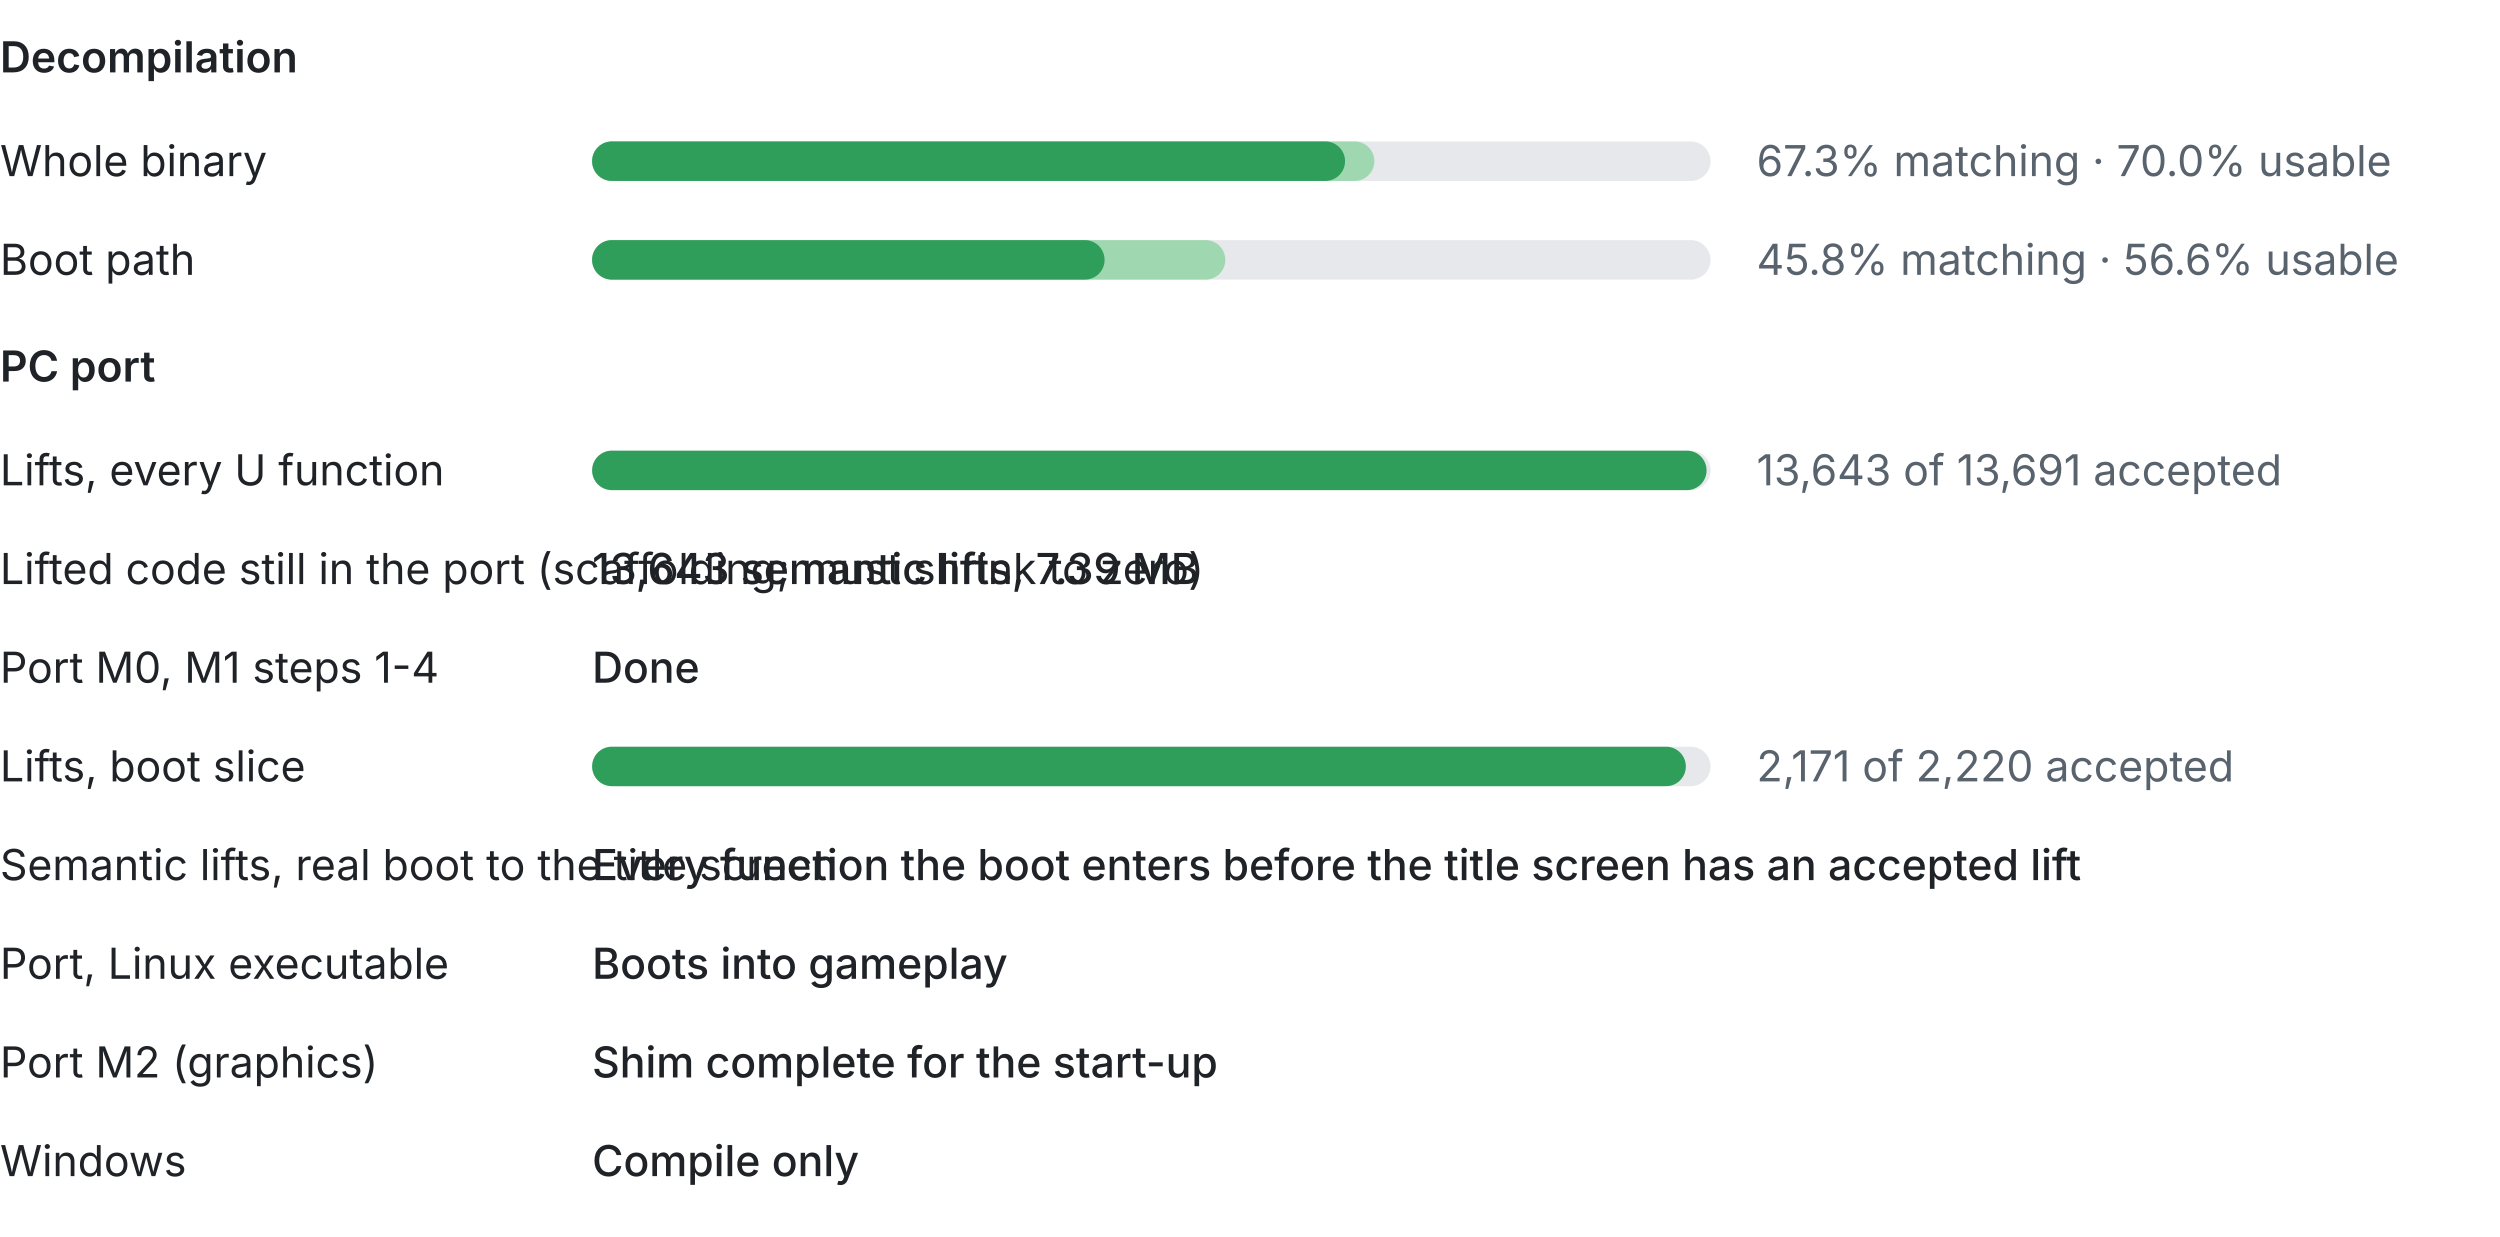
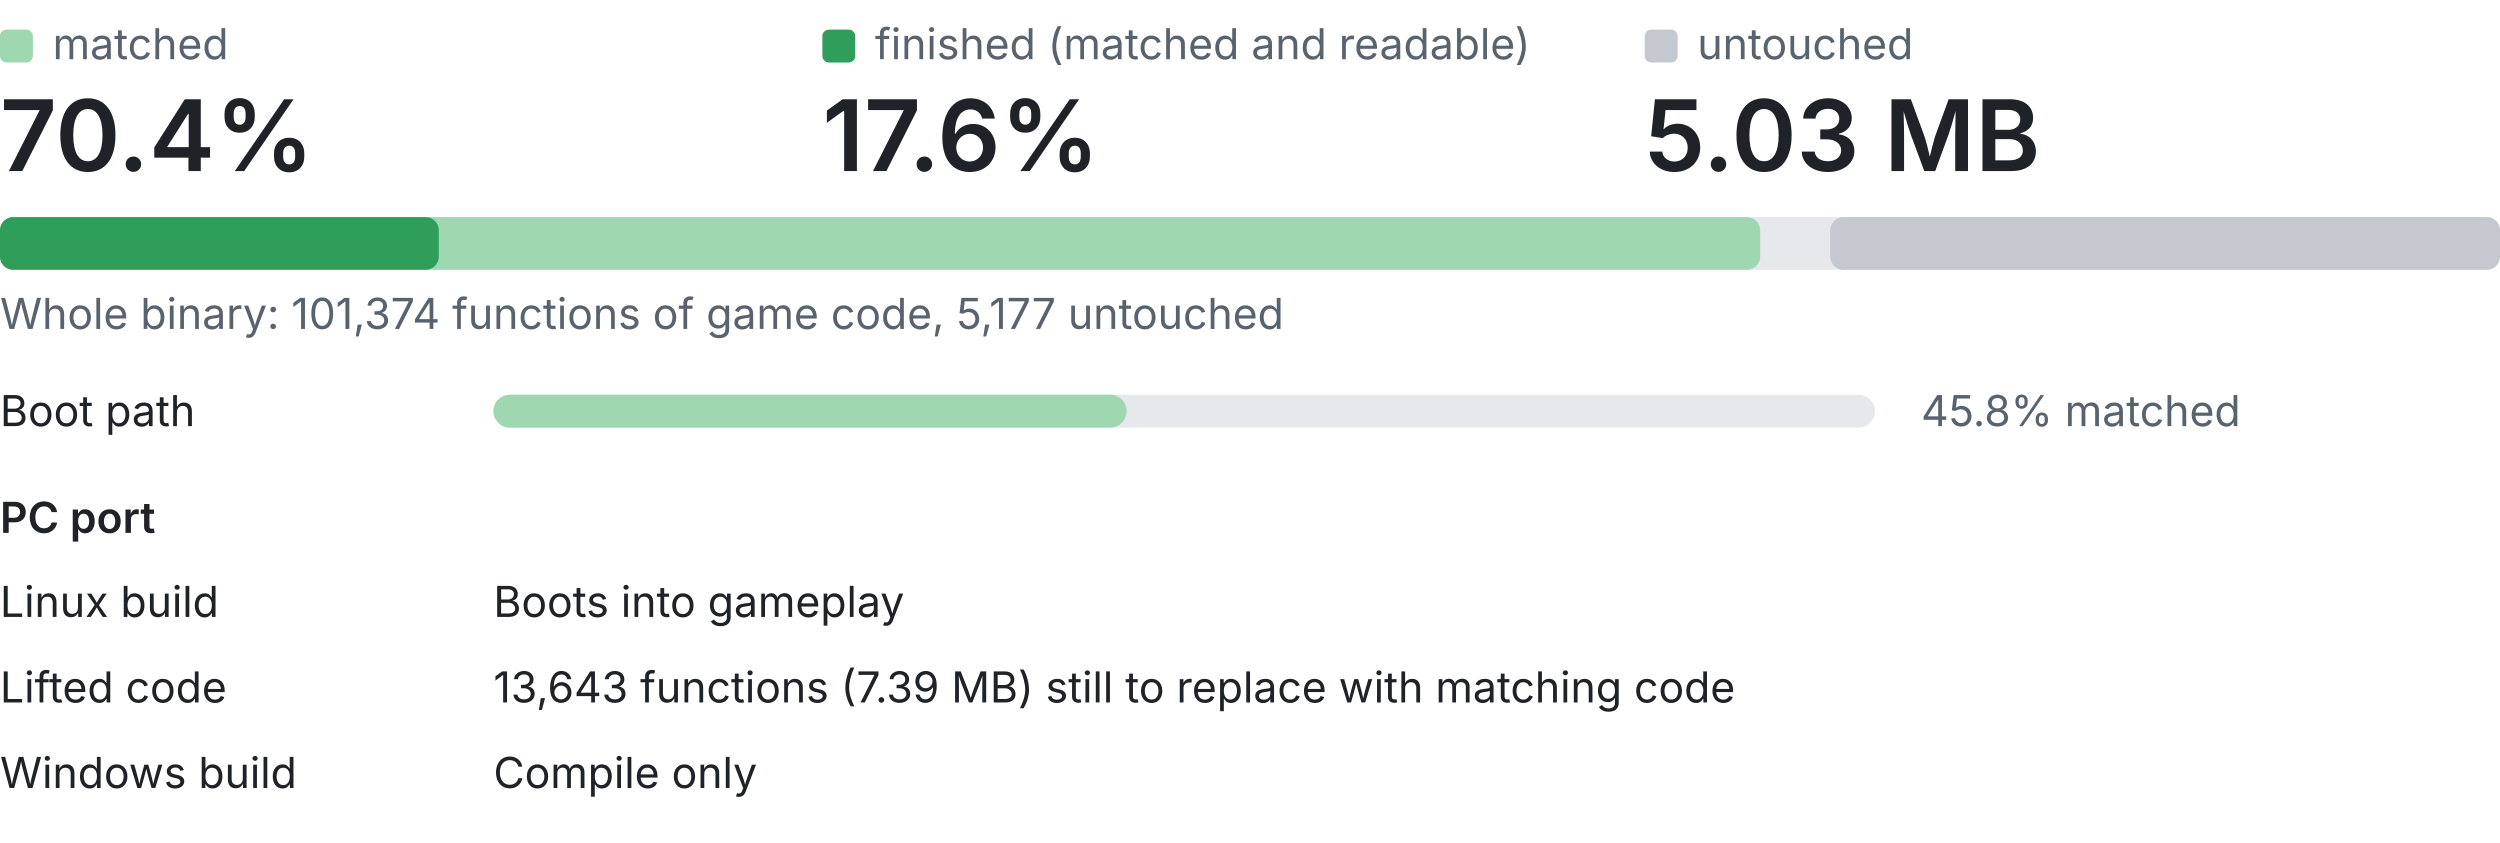
- <svg xmlns="http://www.w3.org/2000/svg" width="760" height="376" viewBox="0 0 760 376" role="img">
-   <style>.h{font:600 13px system-ui,-apple-system,'Segoe UI',sans-serif;fill:#1f2328}.l,.n,.s{font:13px system-ui,-apple-system,'Segoe UI',sans-serif;fill:#1f2328}.n{fill:#59636e}.s{fill:#1f2328;font-weight:500}.t{fill:#e6e8eb}.m{fill:#9fd8b0}.o{fill:#2f9e5a}@media (prefers-color-scheme:dark){.h,.l,.s{fill:#e6edf3}.n{fill:#9198a1}.t{fill:#2b3138}.m{fill:#2c6e45}.o{fill:#4cc27a}}</style>
-   <text class="h" x="0" y="22">Decompilation</text>
-   <text class="l" x="0" y="49" dy="0.35em">Whole binary</text>
-   <rect class="t" x="180" y="43" width="340" height="12" rx="6" />
-   <rect class="m" x="180" y="43" width="237.8" height="12" rx="6" />
-   <rect class="o" x="180" y="43" width="228.9" height="12" rx="6" />
-   <text class="n" x="534" y="49" dy="0.35em">67.3% matching · 70.0% usable</text>
-   <text class="l" x="0" y="79" dy="0.35em">Boot path</text>
-   <rect class="t" x="180" y="73" width="340" height="12" rx="6" />
-   <rect class="m" x="180" y="73" width="192.5" height="12" rx="6" />
-   <rect class="o" x="180" y="73" width="155.8" height="12" rx="6" />
-   <text class="n" x="534" y="79" dy="0.35em">45.8% matching · 56.6% usable</text>
-   <text class="h" x="0" y="116">PC port</text>
-   <text class="l" x="0" y="143" dy="0.35em">Lifts, every U function</text>
-   <rect class="t" x="180" y="137" width="340" height="12" rx="6" />
-   <rect class="o" x="180" y="137" width="338.8" height="12" rx="6" />
-   <text class="n" x="534" y="143" dy="0.35em">13,643 of 13,691 accepted</text>
-   <text class="l" x="0" y="173" dy="0.35em">Lifted code still in the port (scaffolding; must shrink to zero)</text>
-   <text class="s" x="180" y="173" dy="0.35em">13,643 semantic lifts, 7.39 MB</text>
-   <text class="l" x="0" y="203" dy="0.35em">Port M0, M1 steps 1-4</text>
-   <text class="s" x="180" y="203" dy="0.35em">Done</text>
-   <text class="l" x="0" y="233" dy="0.35em">Lifts, boot slice</text>
-   <rect class="t" x="180" y="227" width="340" height="12" rx="6" />
-   <rect class="o" x="180" y="227" width="332.5" height="12" rx="6" />
-   <text class="n" x="534" y="233" dy="0.35em">2,171 of 2,220 accepted</text>
-   <text class="l" x="0" y="263" dy="0.35em">Semantic lifts, real boot to the title screen</text>
-   <text class="s" x="180" y="263" dy="0.35em">Every function the boot enters before the title screen has an accepted lift</text>
-   <text class="l" x="0" y="293" dy="0.35em">Port, Linux executable</text>
-   <text class="s" x="180" y="293" dy="0.35em">Boots into gameplay</text>
-   <text class="l" x="0" y="323" dy="0.35em">Port M2 (graphics)</text>
-   <text class="s" x="180" y="323" dy="0.35em">Shim complete for the start-up</text>
-   <text class="l" x="0" y="353" dy="0.35em">Windows</text>
-   <text class="s" x="180" y="353" dy="0.35em">Compile only</text>
+ <svg xmlns="http://www.w3.org/2000/svg" width="760" height="256" viewBox="0 0 760 256" role="img">
+   <style>.big{font:600 30px system-ui,-apple-system,'Segoe UI',sans-serif;fill:#1f2328}.h{font:600 13px system-ui,-apple-system,'Segoe UI',sans-serif;fill:#1f2328}.l,.n,.s{font:13px system-ui,-apple-system,'Segoe UI',sans-serif;fill:#1f2328}.n{fill:#59636e}.t{fill:#e6e8eb}.u,.ku{fill:#c4c9cf}.o,.ko{fill:#9fd8b0}.f,.kf{fill:#2f9e5a}@media (prefers-color-scheme:dark){.big,.h,.l,.s{fill:#e6edf3}.n{fill:#9198a1}.t{fill:#2b3138}.u,.ku{fill:#4a525b}.o,.ko{fill:#2c6e45}.f,.kf{fill:#4cc27a}}</style>
+   <rect class="ko" x="0" y="9" width="10" height="10" rx="2" />
+   <text class="n" x="16" y="18">matched</text>
+   <text class="big" x="0" y="52">70.4%</text>
+   <rect class="kf" x="250" y="9" width="10" height="10" rx="2" />
+   <text class="n" x="266" y="18">finished (matched and readable)</text>
+   <text class="big" x="250" y="52">17.6%</text>
+   <rect class="ku" x="500" y="9" width="10" height="10" rx="2" />
+   <text class="n" x="516" y="18">untouched</text>
+   <text class="big" x="500" y="52">5.03 MB</text>
+   <rect class="t" x="0" y="66" width="760" height="16" rx="4" />
+   <rect class="o" x="0" y="66" width="535.1" height="16" rx="4" />
+   <rect class="f" x="0" y="66" width="133.4" height="16" rx="4" />
+   <rect class="u" x="556.4" y="66" width="203.6" height="16" rx="4" />
+   <text class="n" x="0" y="100">Whole binary: 101,374 functions of game code, 5,177 untouched</text>
+   <text class="l" x="0" y="125" dy="0.35em">Boot path</text>
+   <rect class="t" x="150" y="120" width="420" height="10" rx="5" />
+   <rect class="o" x="150" y="120" width="192.5" height="10" rx="5" />
+   <text class="n" x="584" y="125" dy="0.35em">45.8% matched</text>
+   <text class="h" x="0" y="162">PC port</text>
+   <text class="l" x="0" y="183" dy="0.35em">Linux build</text>
+   <text class="s" x="150" y="183" dy="0.35em">Boots into gameplay</text>
+   <text class="l" x="0" y="209" dy="0.35em">Lifted code</text>
+   <text class="s" x="150" y="209" dy="0.35em">13,643 functions (7.39 MB) still to replace with matching code</text>
+   <text class="l" x="0" y="235" dy="0.35em">Windows build</text>
+   <text class="s" x="150" y="235" dy="0.35em">Compile only</text>
</svg>
